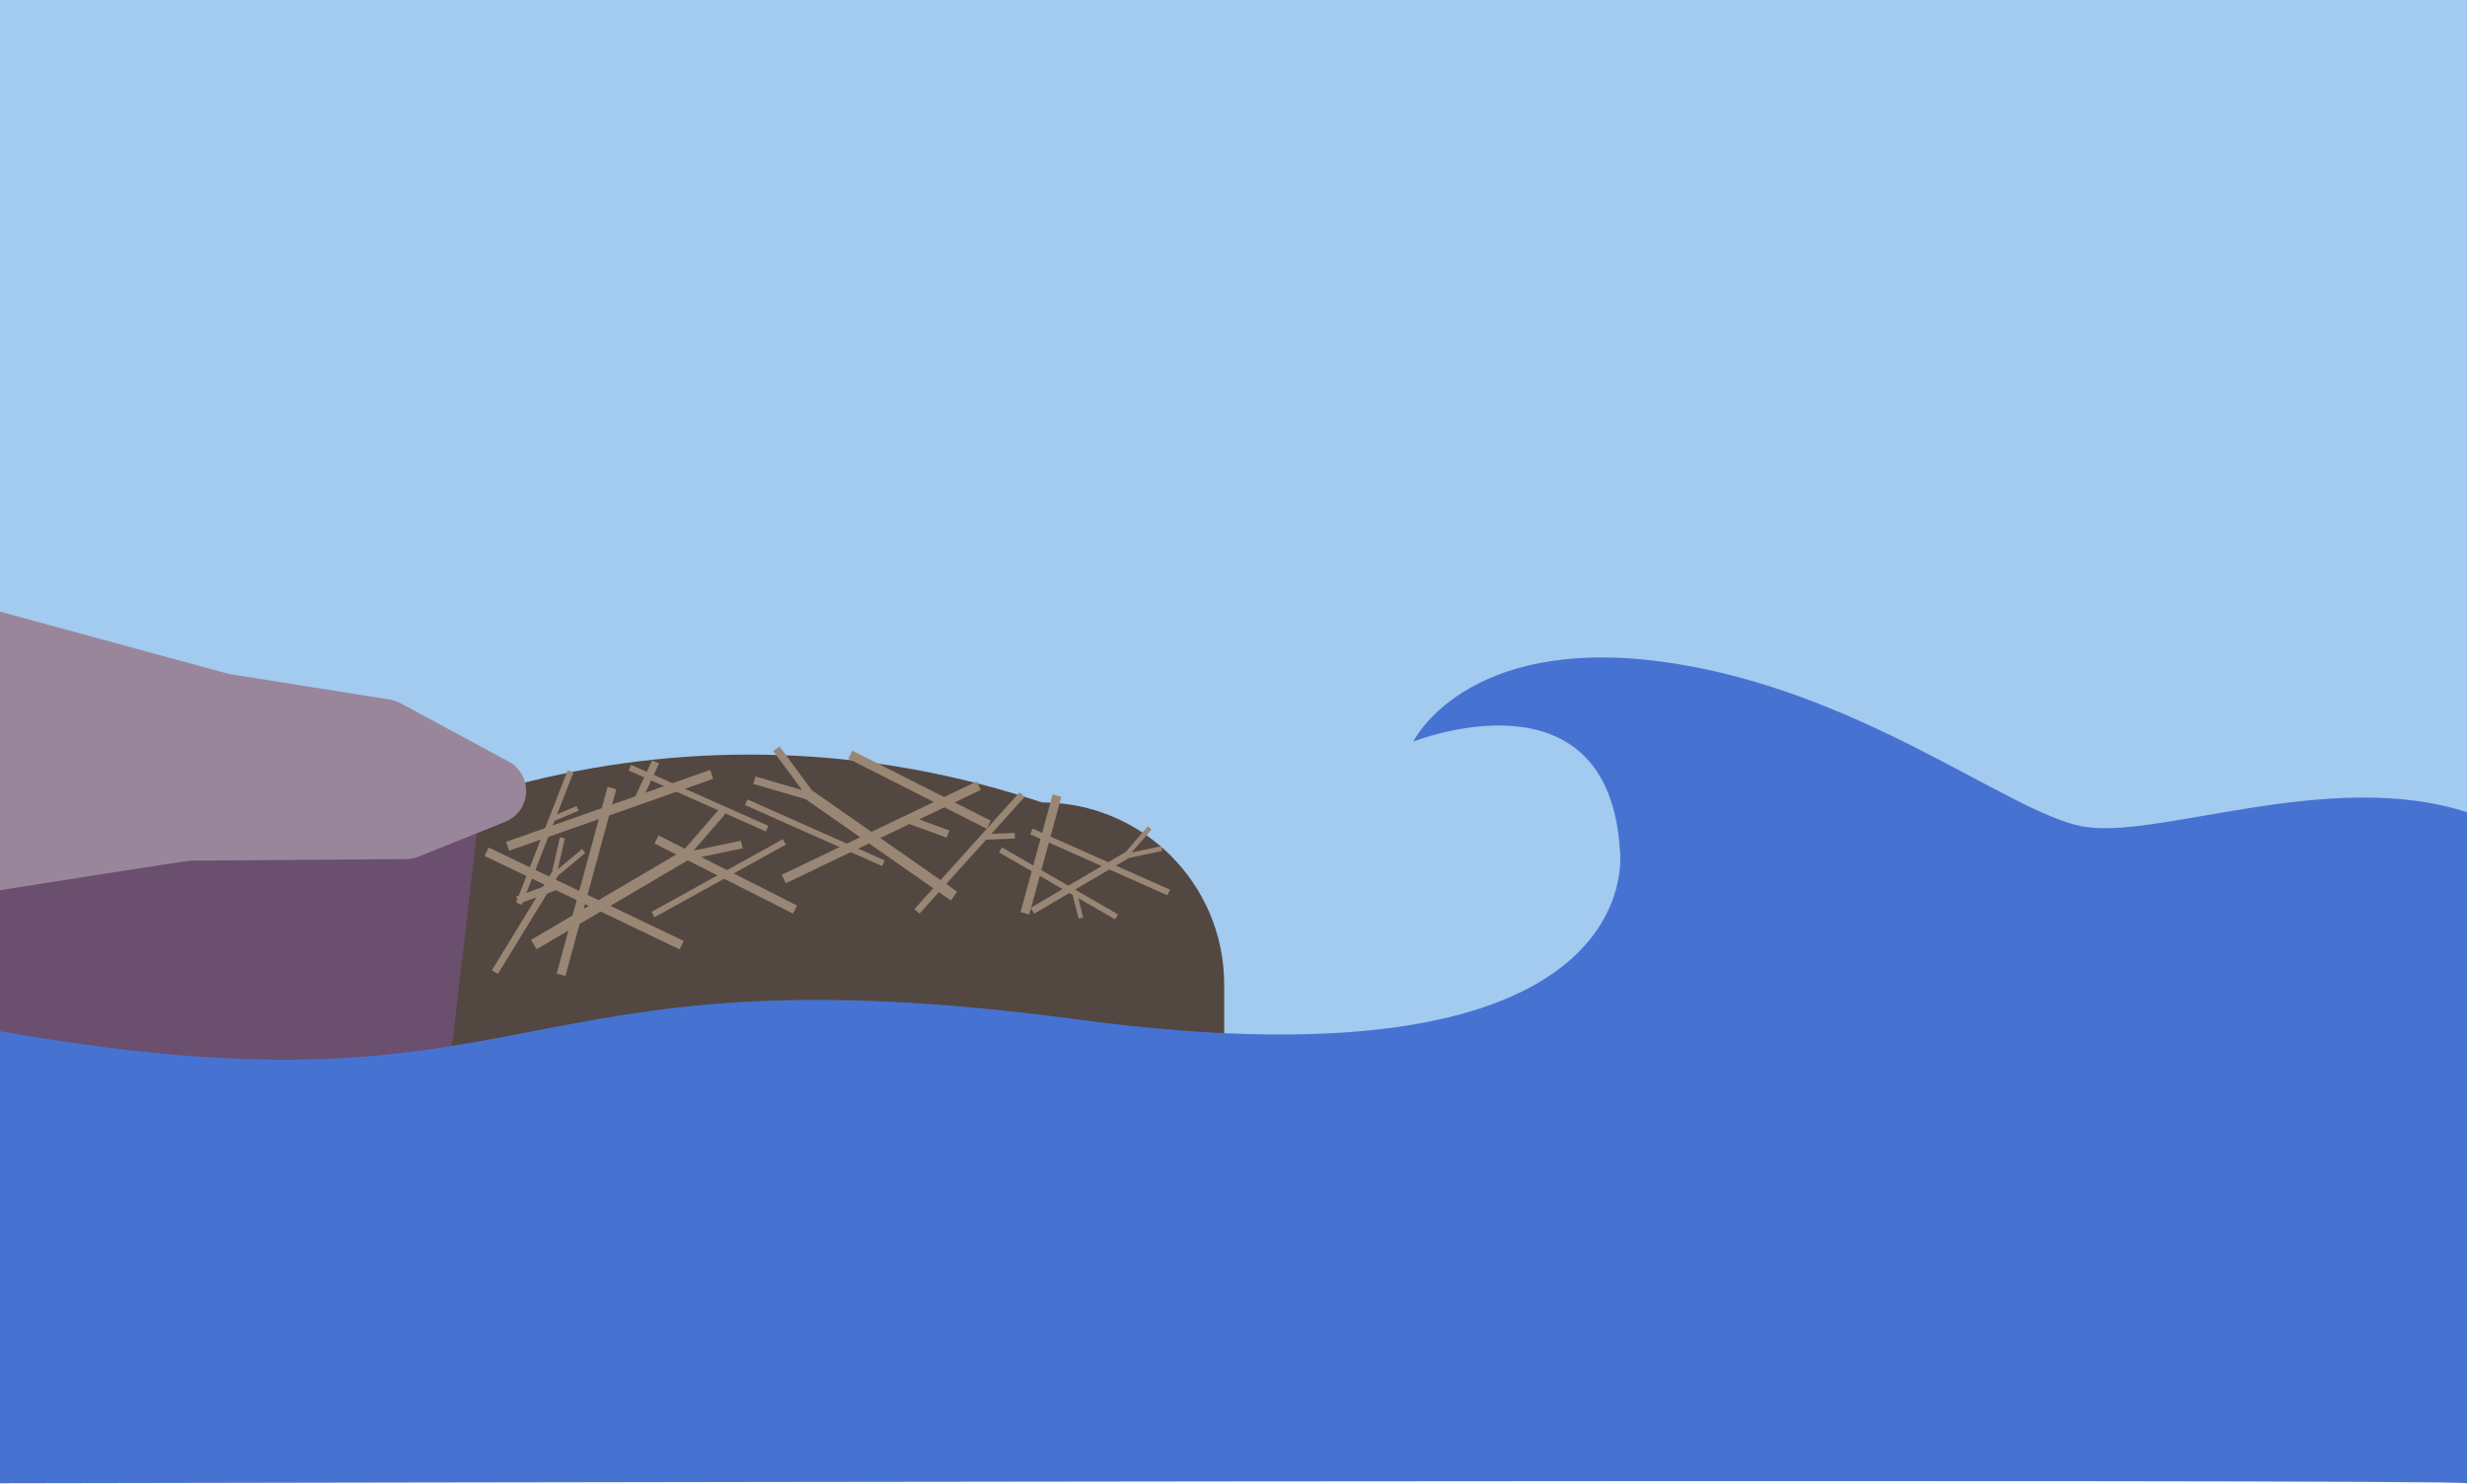
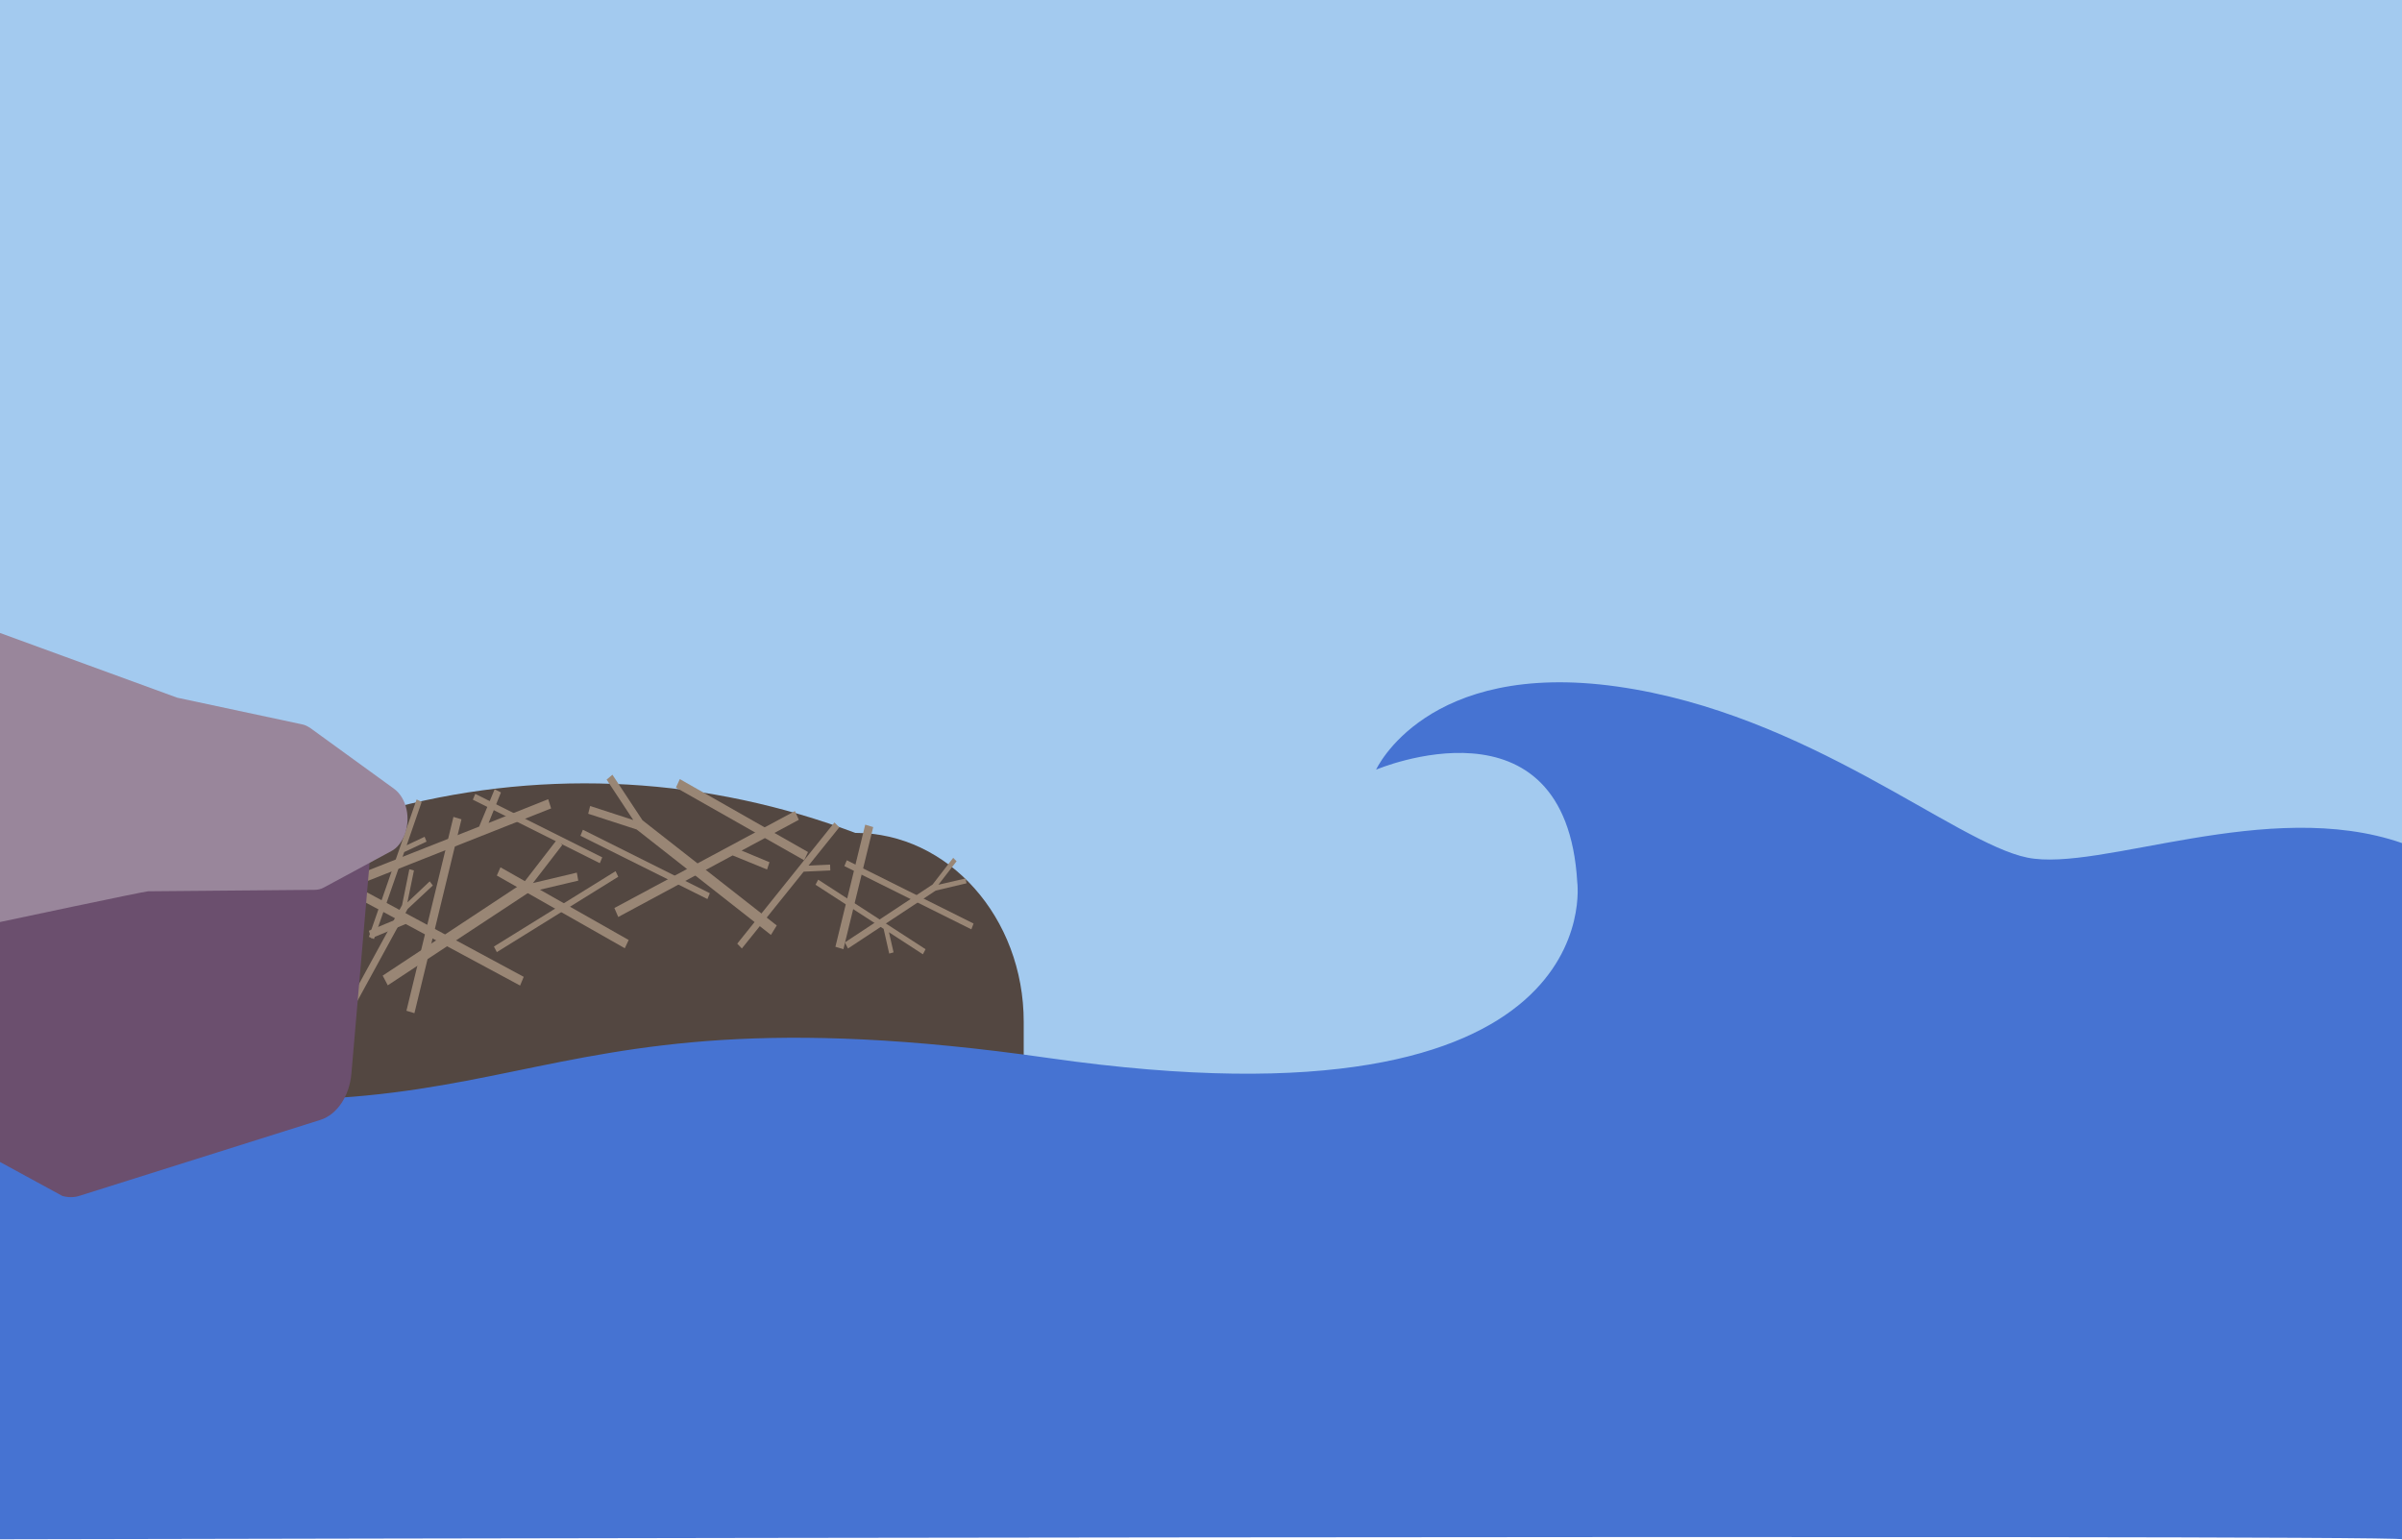
- <svg xmlns="http://www.w3.org/2000/svg" viewBox="0 0 1056.66 635.37">
-   <defs>
-     <style>.cls-1{fill:#a3caef;}.cls-2{fill:#534741;}.cls-3{fill:#6b4f6e;}.cls-4{fill:#99869b;}.cls-5{fill:#998675;}.cls-6{fill:#4673d2;}.cls-7{fill:none;}</style>
-   </defs>
-   <g id="Layer_2" data-name="Layer 2">
-     <g id="Layer_1-2" data-name="Layer 1">
-       <rect class="cls-1" width="1056.66" height="630.91" />
-       <path class="cls-2" d="M524.34,543.7h-334v-200l36.53-9a392.48,392.48,0,0,1,213.58,7.15l5.89,1.88a78,78,0,0,1,78,78Z" />
-       <path class="cls-3" d="M206.34,338.37,194.13,443.86a22.22,22.22,0,0,1-17,19.08l-133,31.29a22.16,22.16,0,0,1-9.69.11L0,480.37v-120Z" />
-       <path class="cls-4" d="M0,262,98,288.7l68.94,10.95a14,14,0,0,1,4.53,1.54l46.44,25.06A14.26,14.26,0,0,1,216.45,352l-37.27,15a14.1,14.1,0,0,1-5.21,1c-15.27.11-90.17.65-92,.65-2,0-82,12.67-82,12.67Z" />
-       <polygon class="cls-5" points="247.79 347.27 246.94 345.28 238.61 348.82 245.6 330.89 243.15 329.93 221.06 386.58 223.51 387.54 237.51 351.63 247.79 347.27" />
-       <polygon class="cls-5" points="462.01 393.53 463.98 393.02 461.87 384.74 477.6 393.82 478.84 391.67 429.14 362.98 427.9 365.13 459.4 383.32 462.01 393.53" />
-       <polygon class="cls-5" points="434.72 359.18 434.63 356.8 424.61 357.2 438.87 341.36 436.7 339.41 391.66 389.44 393.82 391.39 422.38 359.68 434.72 359.18" />
-       <polygon class="cls-5" points="405.49 358.83 406.62 355.75 393.66 351.01 420.12 338.34 418.38 334.72 334.82 374.73 336.55 378.35 389.52 352.99 405.49 358.83" />
-       <polygon class="cls-5" points="279.31 325.67 282.29 327.05 276.48 339.57 304.14 329.82 305.48 333.61 218.09 364.4 216.76 360.62 272.15 341.1 279.31 325.67" />
-       <polygon class="cls-5" points="222.18 387.17 221.05 384.08 234.01 379.34 207.56 366.67 209.29 363.05 292.85 403.07 291.12 406.69 238.15 381.32 222.18 387.17" />
-       <rect class="cls-5" x="306.52" y="344.05" width="2.64" height="64.33" transform="translate(488.01 -75.27) rotate(61.05)" />
-       <rect class="cls-5" x="297.85" y="309.71" width="2.64" height="64.33" transform="translate(733.11 207.42) rotate(113.97)" />
-       <rect class="cls-5" x="469.85" y="337.05" width="2.64" height="64.33" transform="translate(999.97 88.7) rotate(113.97)" />
-       <rect class="cls-5" x="347.68" y="324.53" width="2.64" height="64.33" transform="translate(816.73 182.73) rotate(113.97)" />
-       <rect class="cls-5" x="308.92" y="341.38" width="3.87" height="66.48" transform="translate(-163.76 482.83) rotate(-63.16)" />
-       <rect class="cls-5" x="391.92" y="305.05" width="3.87" height="66.48" transform="translate(-85.82 536.96) rotate(-63.16)" />
-       <rect class="cls-5" x="249.26" y="336.12" width="3.87" height="82.92" transform="translate(108.1 -52.76) rotate(15.24)" />
-       <rect class="cls-5" x="443.89" y="339.91" width="3.87" height="52.25" transform="translate(111.92 -104.33) rotate(15.24)" />
-       <polygon class="cls-5" points="318.08 363.39 317.4 360.12 297.06 364.37 310.66 348.66 308.14 346.48 292.86 364.14 227.46 402.6 229.83 406.62 295.22 368.16 318.08 363.39" />
-       <polygon class="cls-5" points="250.71 365.35 249.32 363.68 238.94 372.35 241.94 359.16 239.82 358.68 236.45 373.5 210.66 415.61 213.25 417.2 239.04 375.09 250.71 365.35" />
-       <polygon class="cls-5" points="497.81 364.5 497.39 362.47 484.74 365.12 493.19 355.35 491.63 353.99 482.12 364.97 441.45 388.89 442.93 391.39 483.59 367.47 497.81 364.5" />
-       <polygon class="cls-5" points="333.87 319.73 331.19 321.7 343.53 338.42 323.58 332.61 322.65 335.81 345.07 342.34 407.28 385.76 409.95 381.94 347.74 338.51 333.87 319.73" />
-       <path class="cls-6" d="M1056.66,347.93c-59-19.16-132.83,12.1-164.83,6.05s-96.49-59.5-180.49-70.6-106,34.29-106,34.29,83.49-33.28,88.49,46.4c0,0,15.51,105.89-232.49,72.61S235,483.07,0,441.72V635.37s1054.57-2.12,1056.66,0" />
-       <rect class="cls-7" width="1056.66" height="630.91" />
+ <svg xmlns="http://www.w3.org/2000/svg" version="1.1" id="Layer_1" x="0px" y="0px" viewBox="0 0 991.1 635.2" style="enable-background:new 0 0 991.1 635.2;" xml:space="preserve">
+   <style type="text/css">
+ 	.st0{fill:#A3CAEF;}
+ 	.st1{fill:#534741;}
+ 	.st2{fill:#998675;}
+ 	.st3{fill:#4673D2;}
+ 	.st4{fill:#6B4F6E;}
+ 	.st5{fill:#99869B;}
+ </style>
+   <g id="Layer_2_1_">
+     <g id="Layer_1-2">
+       <rect class="st0" width="991.1" height="630.9" />
+       <g>
+         <path class="st1" d="M422.4,543.7H124.8v-200l32.6-9c62.8-17.4,128.7-14.9,190.3,7.1l5.2,1.9c38.4,0,69.5,34.9,69.5,78     L422.4,543.7L422.4,543.7z" />
+         <polygon class="st2" points="176,347.3 175.2,345.3 167.8,348.8 174,330.9 171.9,329.9 152.2,386.6 154.3,387.5 166.8,351.6         " />
+         <polygon class="st2" points="366.9,393.5 368.7,393 366.8,384.7 380.8,393.8 381.9,391.7 337.6,363 336.5,365.1 364.6,383.3         " />
+         <polygon class="st2" points="342.6,359.2 342.5,356.8 333.6,357.2 346.3,341.4 344.3,339.4 304.2,389.4 306.1,391.4 331.6,359.7         " />
+         <polygon class="st2" points="316.5,358.8 317.5,355.8 306,351 329.6,338.3 328,334.7 253.5,374.7 255.1,378.4 302.3,353    " />
+         <polygon class="st2" points="204.1,325.7 206.7,327 201.6,339.6 226.2,329.8 227.4,333.6 149.5,364.4 148.3,360.6 197.7,341.1         " />
+         <polygon class="st2" points="153.2,387.2 152.2,384.1 163.7,379.3 140.1,366.7 141.7,363 216.1,403.1 214.6,406.7 167.4,381.3         " />
+         <polygon class="st2" points="254,359.5 255.1,361.8 205,392.9 203.8,390.6    " />
+         <polygon class="st2" points="248.5,353.8 247.5,356.2 195.1,330 196.1,327.6    " />
+         <polygon class="st2" points="401.7,381.1 400.8,383.5 348.4,357.4 349.4,355    " />
+         <polygon class="st2" points="292.9,368.6 291.9,371 239.5,344.9 240.5,342.4    " />
+         <polygon class="st2" points="205,361.3 206.5,357.9 259.4,387.9 257.8,391.3    " />
+         <polygon class="st2" points="278.9,325 280.5,321.5 333.4,351.6 331.8,355    " />
+         <polygon class="st2" points="187.1,337.1 190.4,338.1 171,418.1 167.7,417.1    " />
+         <polygon class="st2" points="357,340.3 360.3,341.3 348,391.7 344.7,390.7    " />
+         <polygon class="st2" points="238.6,363.4 238,360.1 219.9,364.4 232,348.7 229.8,346.5 216.2,364.1 157.9,402.6 160,406.6      218.3,368.2    " />
+         <polygon class="st2" points="178.6,365.4 177.3,363.7 168.1,372.4 170.8,359.2 168.9,358.7 165.9,373.5 142.9,415.6 145.2,417.2      168.2,375.1    " />
+         <polygon class="st2" points="398.8,364.5 398.4,362.5 387.2,365.1 394.7,355.4 393.3,354 384.8,365 348.6,388.9 349.9,391.4      386.1,367.5    " />
+         <polygon class="st2" points="252.7,319.7 250.3,321.7 261.3,338.4 243.5,332.6 242.7,335.8 262.7,342.3 318.1,385.8 320.5,381.9      265.1,338.5    " />
+       </g>
+       <path class="st3" d="M991.1,347.9c-55.3-19.2-124.6,12.1-154.6,6s-90.5-59.5-169.3-70.6s-99.4,34.3-99.4,34.3s78.3-33.3,83,46.4    c0,0,14.5,105.9-218.1,72.6S220.4,483,0,441.6v193.6c0,0,989.1-2.1,991.1,0" />
+       <g>
+         <path class="st4" d="M154.1,337.5L145,443c-0.8,9.3-5.9,16.9-12.7,19.1L33,493.4c-2.4,0.8-4.9,0.8-7.3,0.1L0,479.5v-120     L154.1,337.5z" />
+         <path class="st5" d="M0,261.2l73.1,26.7l51.5,11c1.2,0.2,2.3,0.8,3.4,1.5l34.6,25.1c5.2,3.8,7.1,12.4,4.2,19.3     c-1.2,2.9-3,5.2-5.3,6.4l-27.8,15c-1.2,0.7-2.6,1-3.9,1c-11.4,0.1-67.3,0.6-68.7,0.6c-1.5,0-61.2,12.7-61.2,12.7L0,261.2z" />
+       </g>
    </g>
  </g>
</svg>
